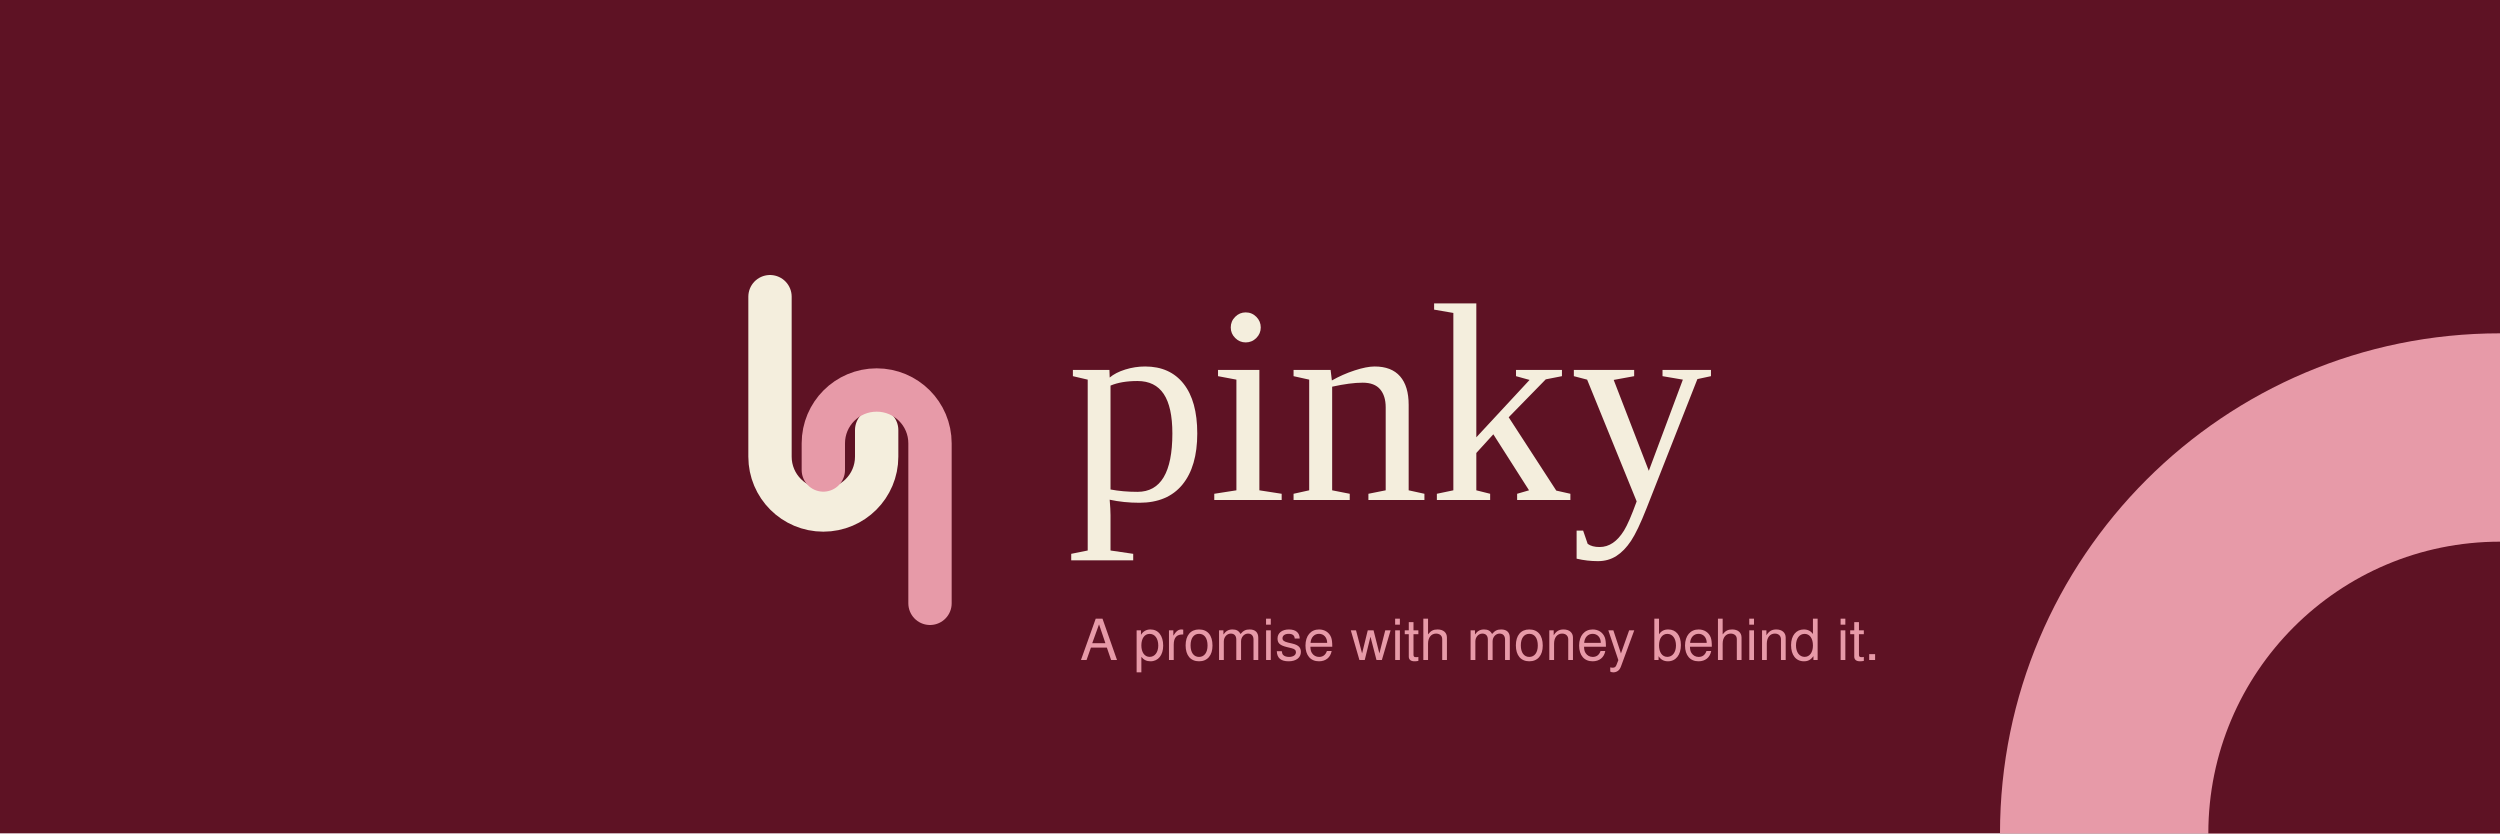
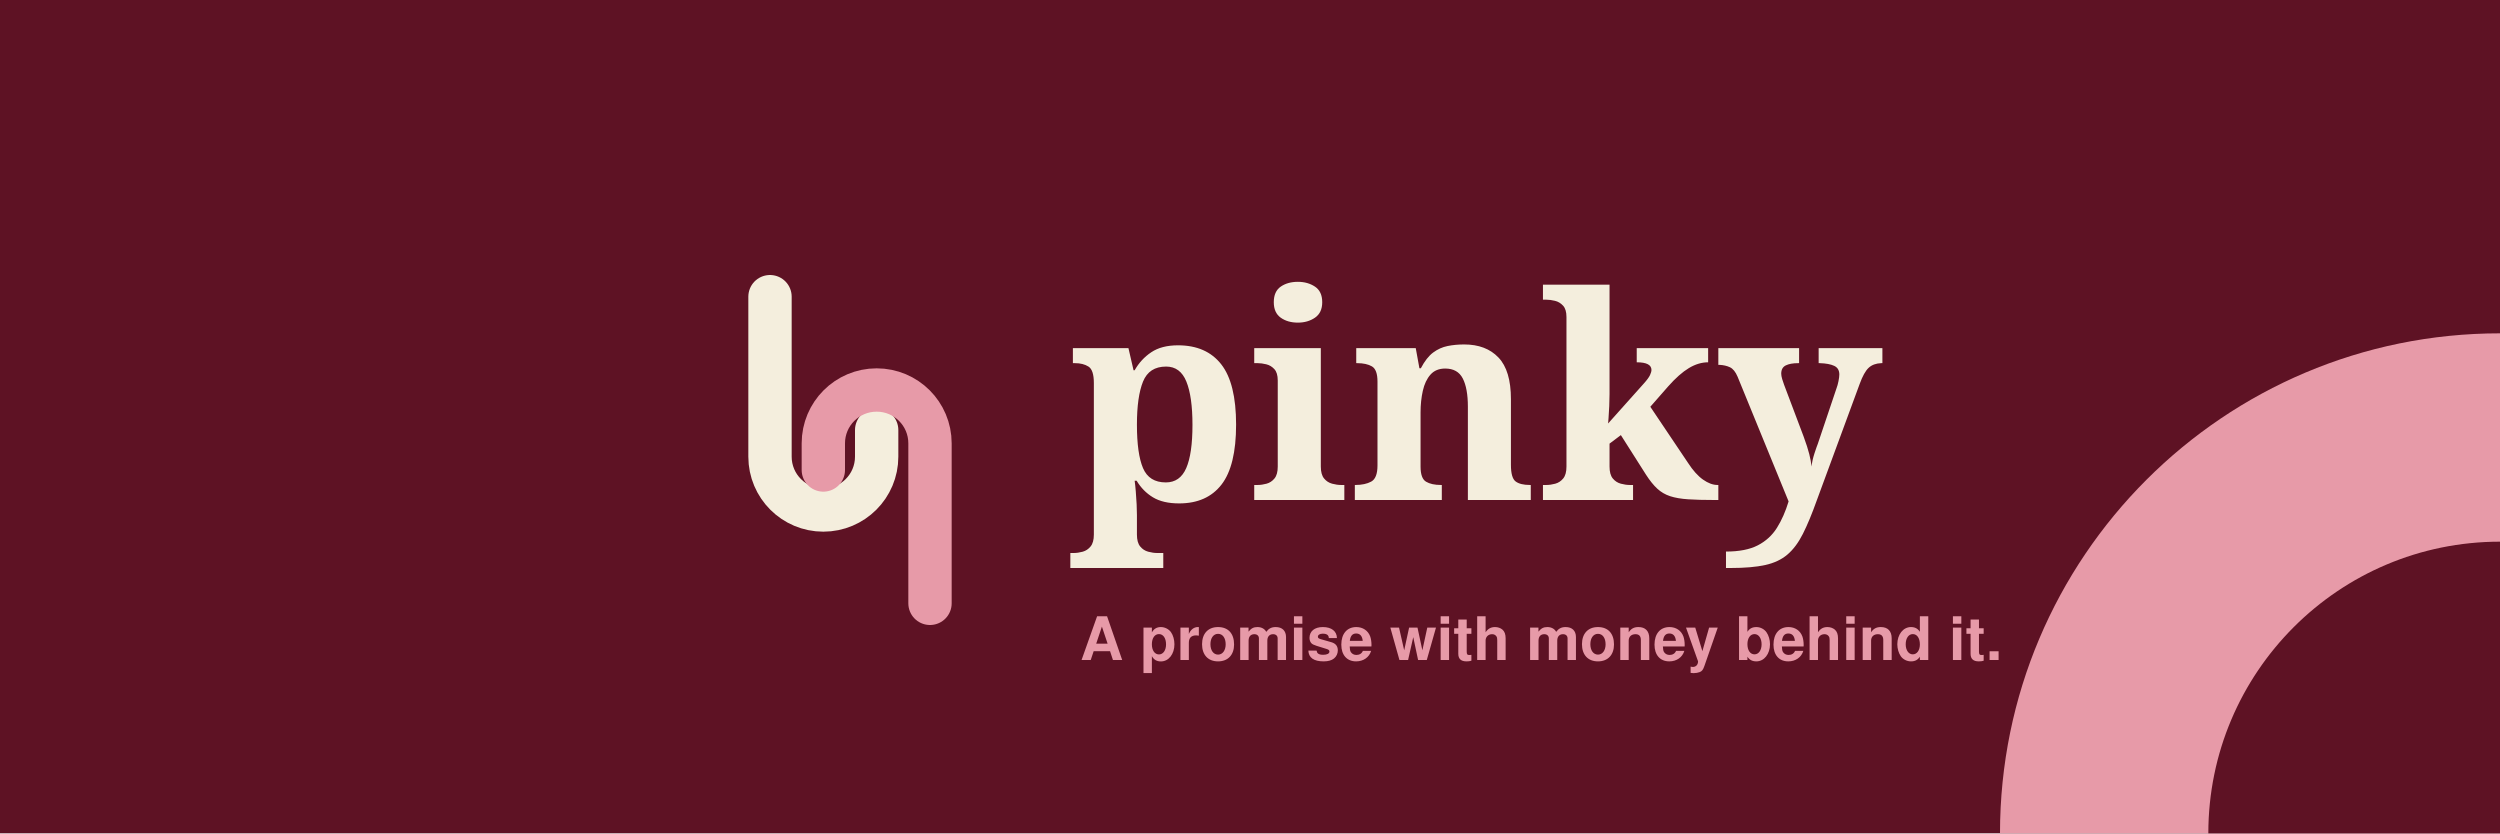
<svg xmlns="http://www.w3.org/2000/svg" viewBox="0 0 1500 500" width="1500" height="500">
  <defs>
    <clipPath id="frame">
      <rect width="1500" height="500" />
    </clipPath>
  </defs>
  <rect width="1500" height="500" fill="#5E1224" />
  <g clip-path="url(#frame)">
    <circle cx="1500" cy="500" r="300" fill="#E79AA8" />
    <circle cx="1500" cy="500" r="175" fill="#5E1224" />
  </g>
  <g transform="translate(330,90) scale(2)" fill="none" stroke-width="13" stroke-linecap="round">
    <path d="M66 44 V92 A16 16 0 0 0 98 92 V84" stroke="#F4EEDD" />
    <path d="M114 136 V88 A16 16 0 0 0 82 88 V96" stroke="#E79AA8" />
  </g>
-   <text x="640" y="300" font-family="Georgia, 'Times New Roman', serif" font-size="170" fill="#F4EEDD">pinky</text>
-   <text x="648" y="396" font-family="Helvetica, Arial, sans-serif" font-size="34" fill="#E79AA8">A promise with money behind it.</text>
+   <text x="640" y="300" font-family="Fraunces, Georgia, serif" font-weight="600" font-size="170" style="font-variation-settings:'SOFT' 100,'WONK' 1" fill="#F4EEDD">pinky</text>
+   <text x="648" y="396" font-family="Nunito, Helvetica, Arial, sans-serif" font-weight="600" font-size="36" fill="#E79AA8">A promise with money behind it.</text>
</svg>
